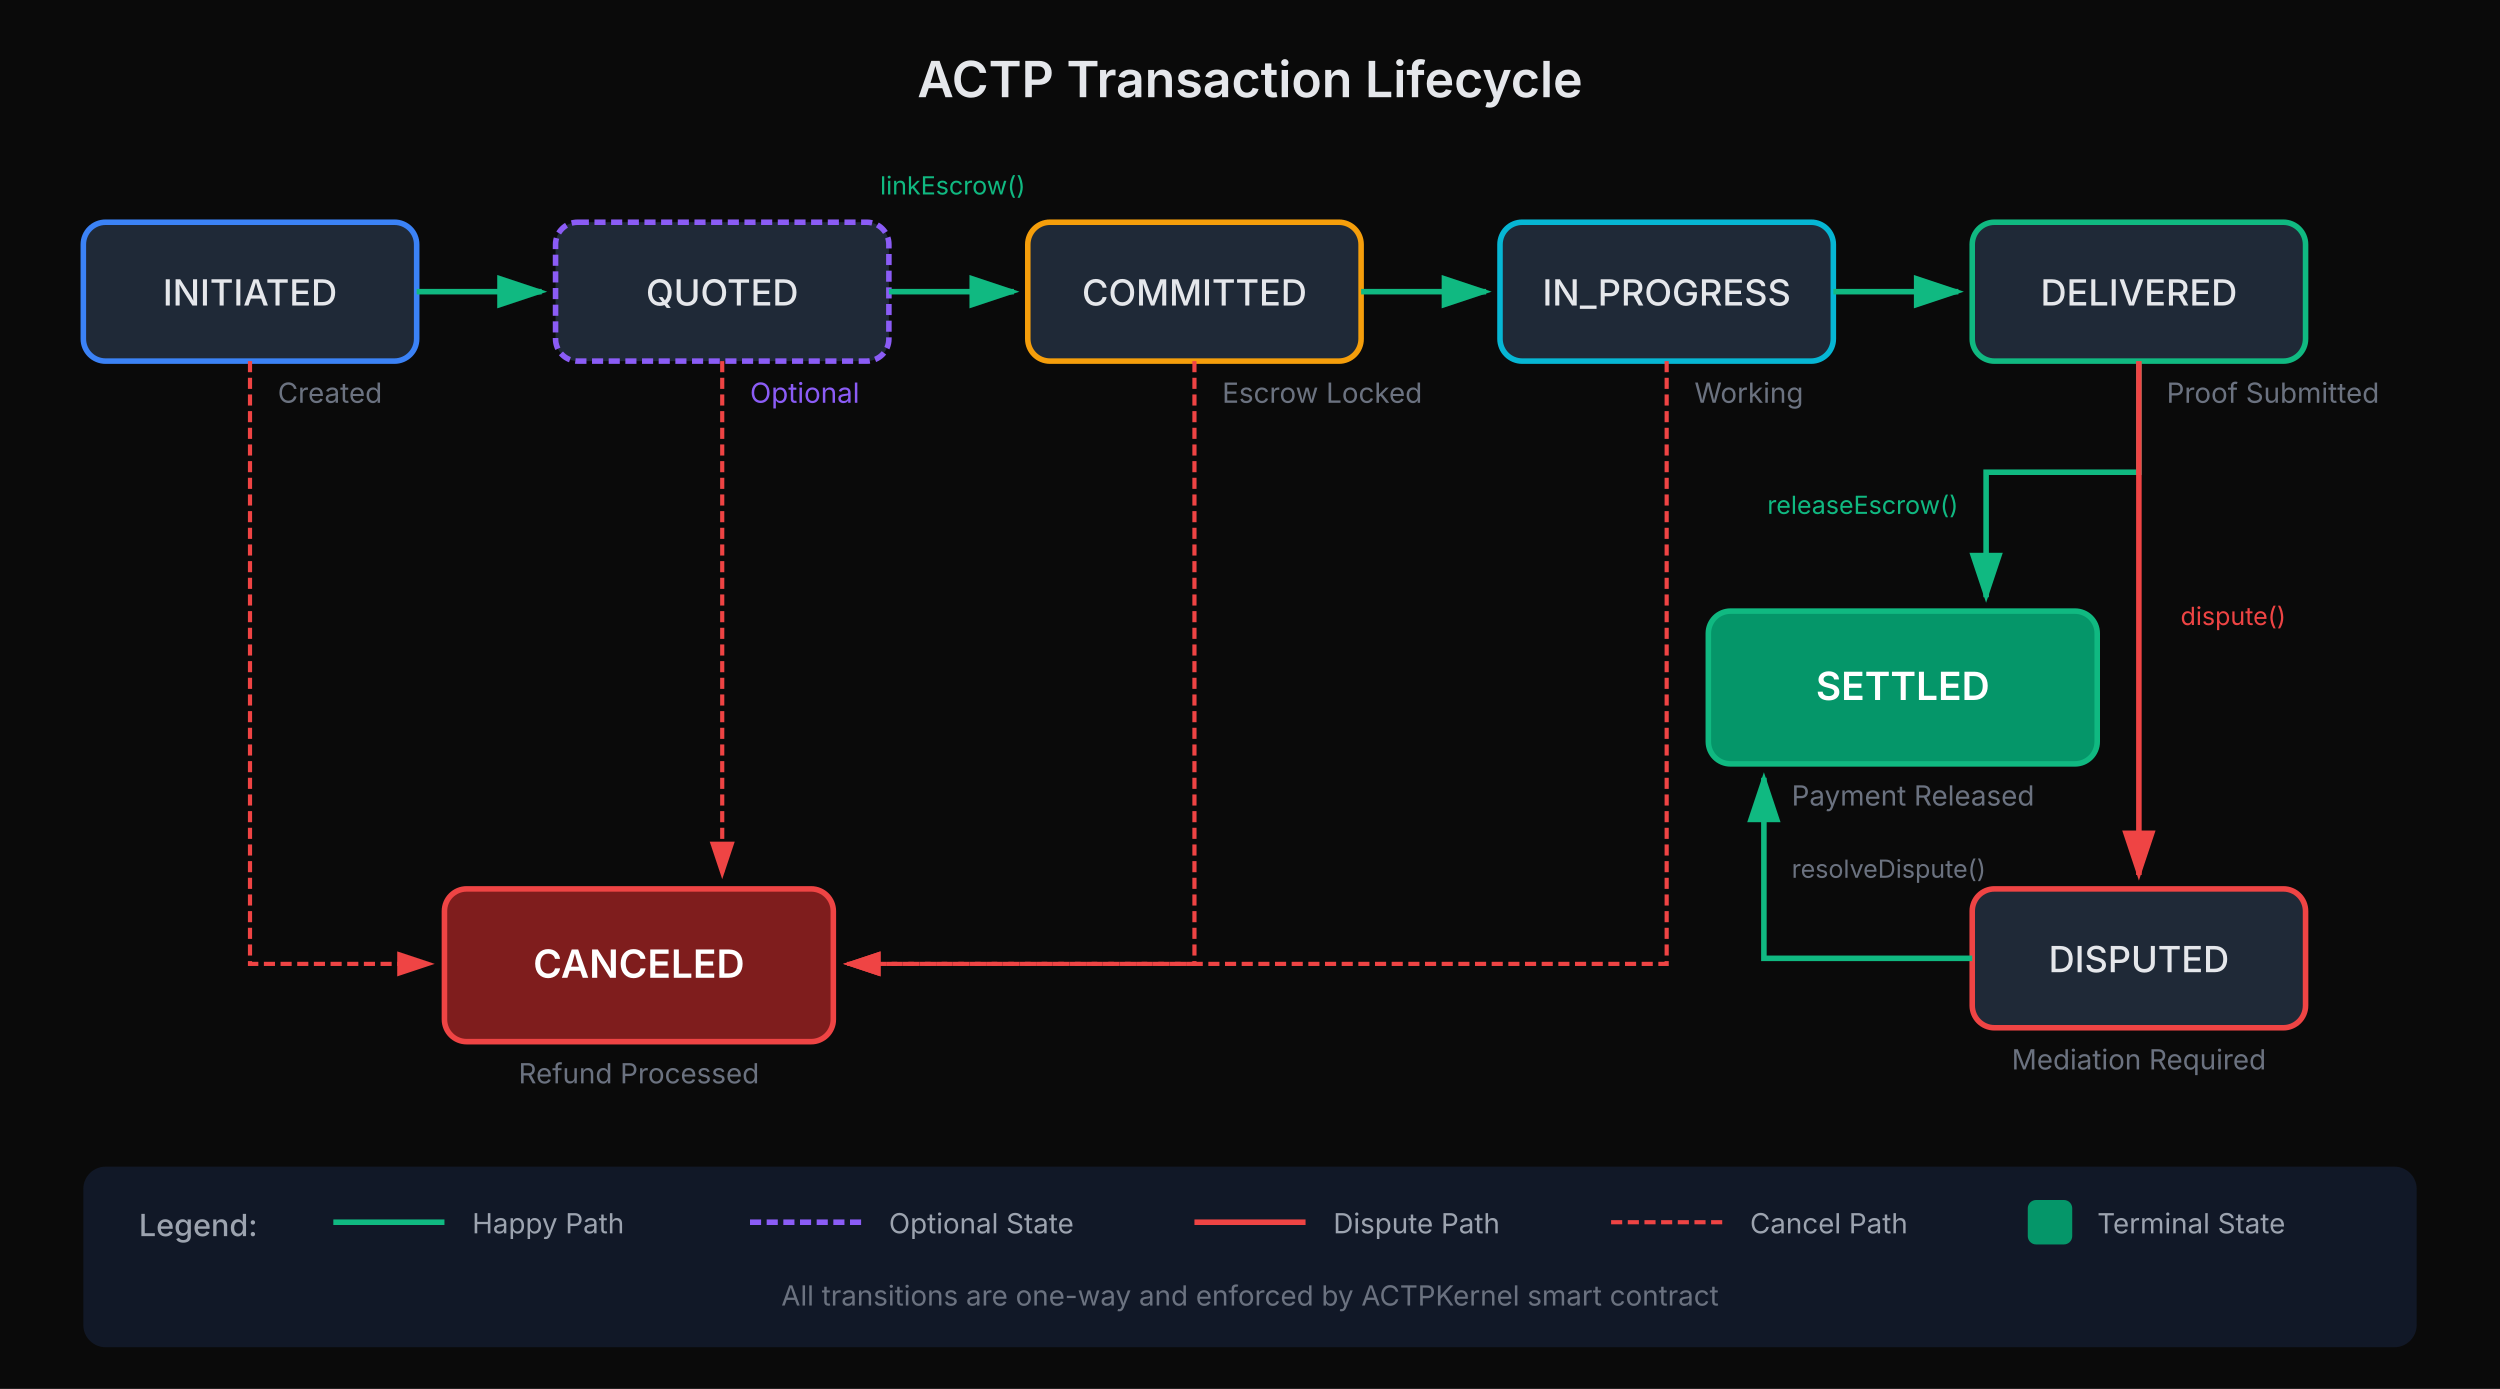
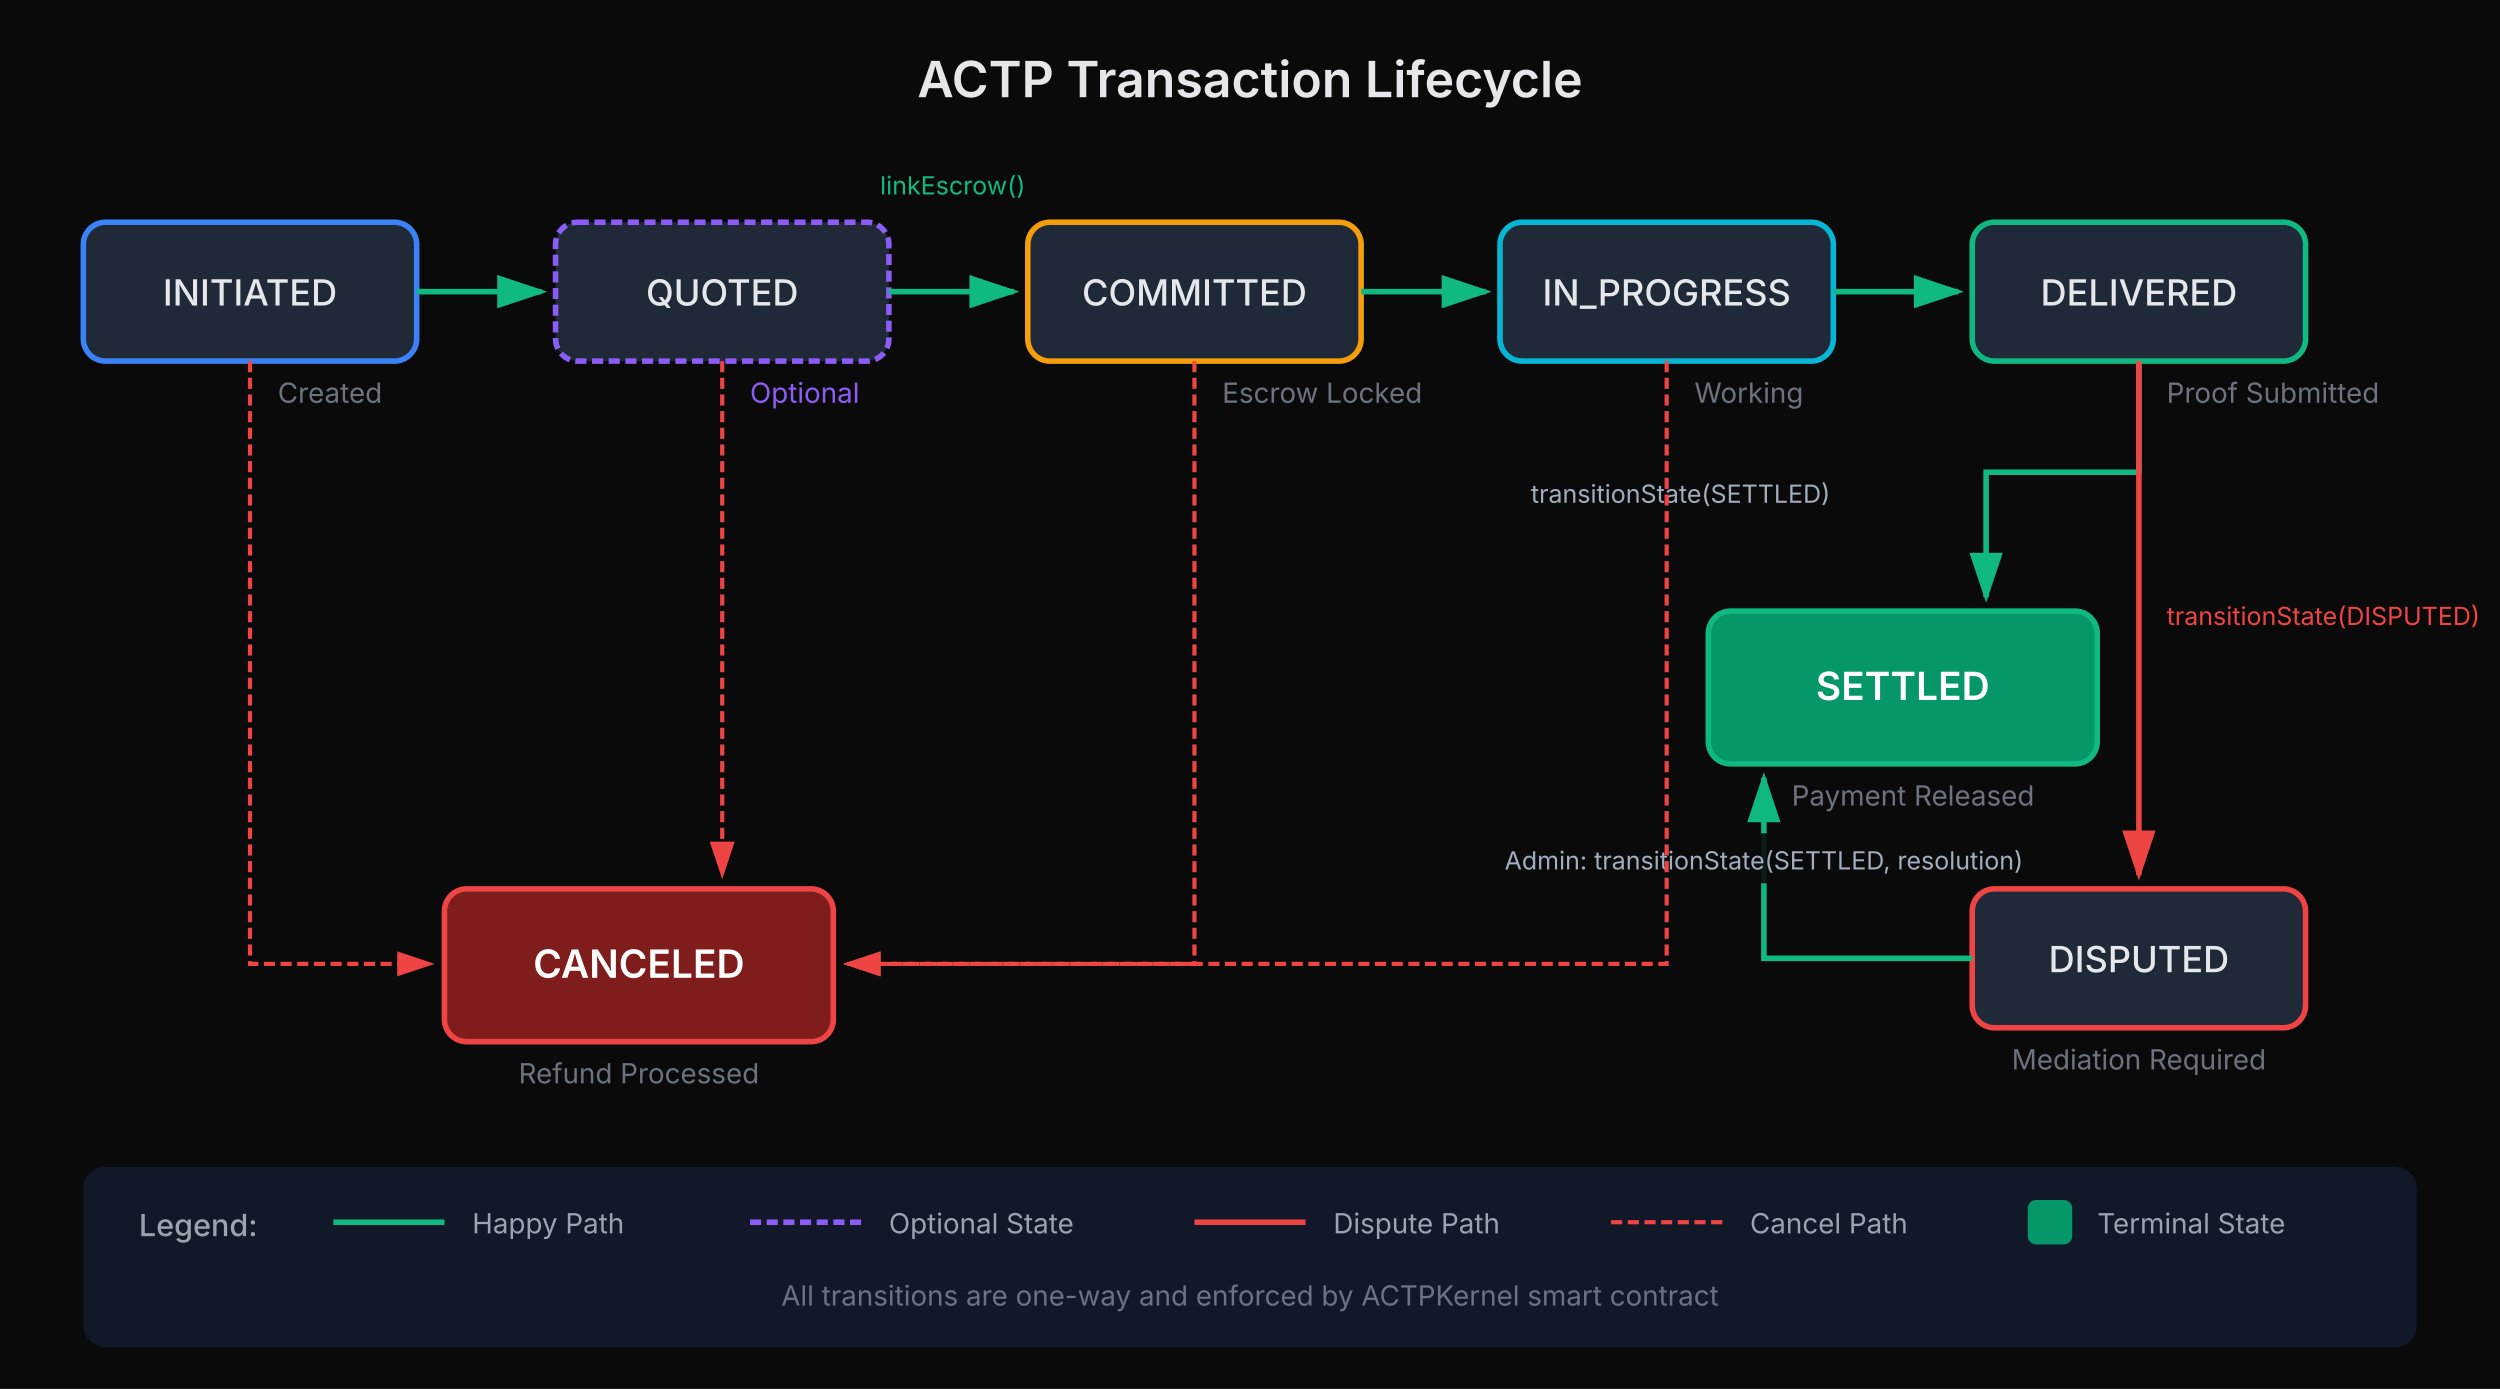
<svg xmlns="http://www.w3.org/2000/svg" width="900" height="500" viewBox="0 0 900 500">
  <rect width="900" height="500" fill="#0A0A0A" />
  <text x="450" y="35" text-anchor="middle" fill="#E5E7EB" font-family="system-ui, -apple-system, sans-serif" font-size="18" font-weight="600">
    ACTP Transaction Lifecycle
  </text>
  <rect x="30" y="80" width="120" height="50" rx="8" fill="#1F2937" stroke="#3B82F6" stroke-width="2" />
  <text x="90" y="110" text-anchor="middle" fill="#E5E7EB" font-family="system-ui, -apple-system, sans-serif" font-size="13" font-weight="500">INITIATED</text>
  <text x="100" y="145" text-anchor="start" fill="#6B7280" font-family="system-ui, -apple-system, sans-serif" font-size="10">Created</text>
  <rect x="200" y="80" width="120" height="50" rx="8" fill="#1F2937" stroke="#8B5CF6" stroke-width="2" stroke-dasharray="4,2" />
  <text x="260" y="110" text-anchor="middle" fill="#E5E7EB" font-family="system-ui, -apple-system, sans-serif" font-size="13" font-weight="500">QUOTED</text>
  <text x="270" y="145" text-anchor="start" fill="#8B5CF6" font-family="system-ui, -apple-system, sans-serif" font-size="10">Optional</text>
  <rect x="370" y="80" width="120" height="50" rx="8" fill="#1F2937" stroke="#F59E0B" stroke-width="2" />
  <text x="430" y="110" text-anchor="middle" fill="#E5E7EB" font-family="system-ui, -apple-system, sans-serif" font-size="13" font-weight="500">COMMITTED</text>
  <text x="440" y="145" text-anchor="start" fill="#6B7280" font-family="system-ui, -apple-system, sans-serif" font-size="10">Escrow Locked</text>
  <rect x="540" y="80" width="120" height="50" rx="8" fill="#1F2937" stroke="#06B6D4" stroke-width="2" />
  <text x="600" y="110" text-anchor="middle" fill="#E5E7EB" font-family="system-ui, -apple-system, sans-serif" font-size="13" font-weight="500">IN_PROGRESS</text>
  <text x="610" y="145" text-anchor="start" fill="#6B7280" font-family="system-ui, -apple-system, sans-serif" font-size="10">Working</text>
  <rect x="710" y="80" width="120" height="50" rx="8" fill="#1F2937" stroke="#10B981" stroke-width="2" />
  <text x="770" y="110" text-anchor="middle" fill="#E5E7EB" font-family="system-ui, -apple-system, sans-serif" font-size="13" font-weight="500">DELIVERED</text>
  <text x="780" y="145" text-anchor="start" fill="#6B7280" font-family="system-ui, -apple-system, sans-serif" font-size="10">Proof Submitted</text>
  <rect x="615" y="220" width="140" height="55" rx="8" fill="#059669" stroke="#10B981" stroke-width="2" />
  <text x="685" y="252" text-anchor="middle" fill="#FFFFFF" font-family="system-ui, -apple-system, sans-serif" font-size="14" font-weight="600">SETTLED</text>
  <text x="645" y="290" text-anchor="start" fill="#6B7280" font-family="system-ui, -apple-system, sans-serif" font-size="10">Payment Released</text>
  <rect x="710" y="320" width="120" height="50" rx="8" fill="#1F2937" stroke="#EF4444" stroke-width="2" />
  <text x="770" y="350" text-anchor="middle" fill="#E5E7EB" font-family="system-ui, -apple-system, sans-serif" font-size="13" font-weight="500">DISPUTED</text>
  <text x="770" y="385" text-anchor="middle" fill="#6B7280" font-family="system-ui, -apple-system, sans-serif" font-size="10">Mediation Required</text>
  <rect x="160" y="320" width="140" height="55" rx="8" fill="#7F1D1D" stroke="#EF4444" stroke-width="2" />
  <text x="230" y="352" text-anchor="middle" fill="#FFFFFF" font-family="system-ui, -apple-system, sans-serif" font-size="14" font-weight="600">CANCELED</text>
  <text x="230" y="390" text-anchor="middle" fill="#6B7280" font-family="system-ui, -apple-system, sans-serif" font-size="10">Refund Processed</text>
  <line x1="150" y1="105" x2="195" y2="105" stroke="#10B981" stroke-width="2" marker-end="url(#arrowGreen)" />
  <line x1="320" y1="105" x2="365" y2="105" stroke="#10B981" stroke-width="2" marker-end="url(#arrowGreen)" />
  <text x="343" y="70" text-anchor="middle" fill="#10B981" font-family="system-ui, -apple-system, sans-serif" font-size="9">linkEscrow()</text>
  <line x1="490" y1="105" x2="535" y2="105" stroke="#10B981" stroke-width="2" marker-end="url(#arrowGreen)" />
  <line x1="660" y1="105" x2="705" y2="105" stroke="#10B981" stroke-width="2" marker-end="url(#arrowGreen)" />
  <path d="M 770 130 L 770 170 L 715 170 L 715 215" fill="none" stroke="#10B981" stroke-width="2" marker-end="url(#arrowGreen)" />
-   <text x="705" y="185" text-anchor="end" fill="#10B981" font-family="system-ui, -apple-system, sans-serif" font-size="9">releaseEscrow()</text>
+   <rect x="515" y="168" width="180" height="18" rx="3" fill="#0A0A0A" fill-opacity="0.9" />
+   <text x="605" y="181" text-anchor="middle" fill="#A0AEC0" font-family="system-ui, -apple-system, sans-serif" font-size="9">transitionState(SETTLED)</text>
  <line x1="770" y1="130" x2="770" y2="315" stroke="#EF4444" stroke-width="2" marker-end="url(#arrowRed)" />
-   <text x="785" y="225" fill="#EF4444" font-family="system-ui, -apple-system, sans-serif" font-size="9">dispute()</text>
+   <text x="780" y="225" fill="#EF4444" font-family="system-ui, -apple-system, sans-serif" font-size="9">transitionState(DISPUTED)</text>
  <path d="M 710 345 L 635 345 L 635 280" fill="none" stroke="#10B981" stroke-width="2" marker-end="url(#arrowGreen)" />
-   <text x="645" y="316" text-anchor="start" fill="#6B7280" font-family="system-ui, -apple-system, sans-serif" font-size="9">resolveDispute()</text>
+   <rect x="530" y="300" width="210" height="18" rx="3" fill="#0A0A0A" fill-opacity="0.9" />
+   <text x="635" y="313" text-anchor="middle" fill="#A0AEC0" font-family="system-ui, -apple-system, sans-serif" font-size="9">Admin: transitionState(SETTLED, resolution)</text>
  <path d="M 90 130 L 90 347 L 155 347" fill="none" stroke="#EF4444" stroke-width="1.5" stroke-dasharray="4,2" marker-end="url(#arrowRed)" />
  <path d="M 260 130 L 260 315" fill="none" stroke="#EF4444" stroke-width="1.5" stroke-dasharray="4,2" marker-end="url(#arrowRed)" />
  <path d="M 430 130 L 430 347 L 305 347" fill="none" stroke="#EF4444" stroke-width="1.5" stroke-dasharray="4,2" marker-end="url(#arrowRed)" />
  <path d="M 600 130 L 600 347 L 305 347" fill="none" stroke="#EF4444" stroke-width="1.5" stroke-dasharray="4,2" marker-end="url(#arrowRed)" />
  <rect x="30" y="420" width="840" height="65" rx="8" fill="#111827" />
  <text x="50" y="445" fill="#9CA3AF" font-family="system-ui, -apple-system, sans-serif" font-size="11" font-weight="500">Legend:</text>
  <line x1="120" y1="440" x2="160" y2="440" stroke="#10B981" stroke-width="2" />
  <text x="170" y="444" fill="#9CA3AF" font-family="system-ui, -apple-system, sans-serif" font-size="10">Happy Path</text>
  <line x1="270" y1="440" x2="310" y2="440" stroke="#8B5CF6" stroke-width="2" stroke-dasharray="4,2" />
  <text x="320" y="444" fill="#9CA3AF" font-family="system-ui, -apple-system, sans-serif" font-size="10">Optional State</text>
  <line x1="430" y1="440" x2="470" y2="440" stroke="#EF4444" stroke-width="2" />
  <text x="480" y="444" fill="#9CA3AF" font-family="system-ui, -apple-system, sans-serif" font-size="10">Dispute Path</text>
  <line x1="580" y1="440" x2="620" y2="440" stroke="#EF4444" stroke-width="1.5" stroke-dasharray="4,2" />
  <text x="630" y="444" fill="#9CA3AF" font-family="system-ui, -apple-system, sans-serif" font-size="10">Cancel Path</text>
  <rect x="730" y="432" width="16" height="16" rx="3" fill="#059669" />
  <text x="755" y="444" fill="#9CA3AF" font-family="system-ui, -apple-system, sans-serif" font-size="10">Terminal State</text>
  <text x="450" y="470" text-anchor="middle" fill="#6B7280" font-family="system-ui, -apple-system, sans-serif" font-size="10">
    All transitions are one-way and enforced by ACTPKernel smart contract
  </text>
  <defs>
    <marker id="arrow" markerWidth="10" markerHeight="10" refX="8" refY="3" orient="auto" markerUnits="strokeWidth">
      <path d="M0,0 L0,6 L9,3 z" fill="#4B5563" />
    </marker>
    <marker id="arrowBlue" markerWidth="10" markerHeight="10" refX="8" refY="3" orient="auto" markerUnits="strokeWidth">
      <path d="M0,0 L0,6 L9,3 z" fill="#3B82F6" />
    </marker>
    <marker id="arrowGreen" markerWidth="10" markerHeight="10" refX="8" refY="3" orient="auto" markerUnits="strokeWidth">
      <path d="M0,0 L0,6 L9,3 z" fill="#10B981" />
    </marker>
    <marker id="arrowRed" markerWidth="10" markerHeight="10" refX="8" refY="3" orient="auto" markerUnits="strokeWidth">
      <path d="M0,0 L0,6 L9,3 z" fill="#EF4444" />
    </marker>
  </defs>
</svg>
